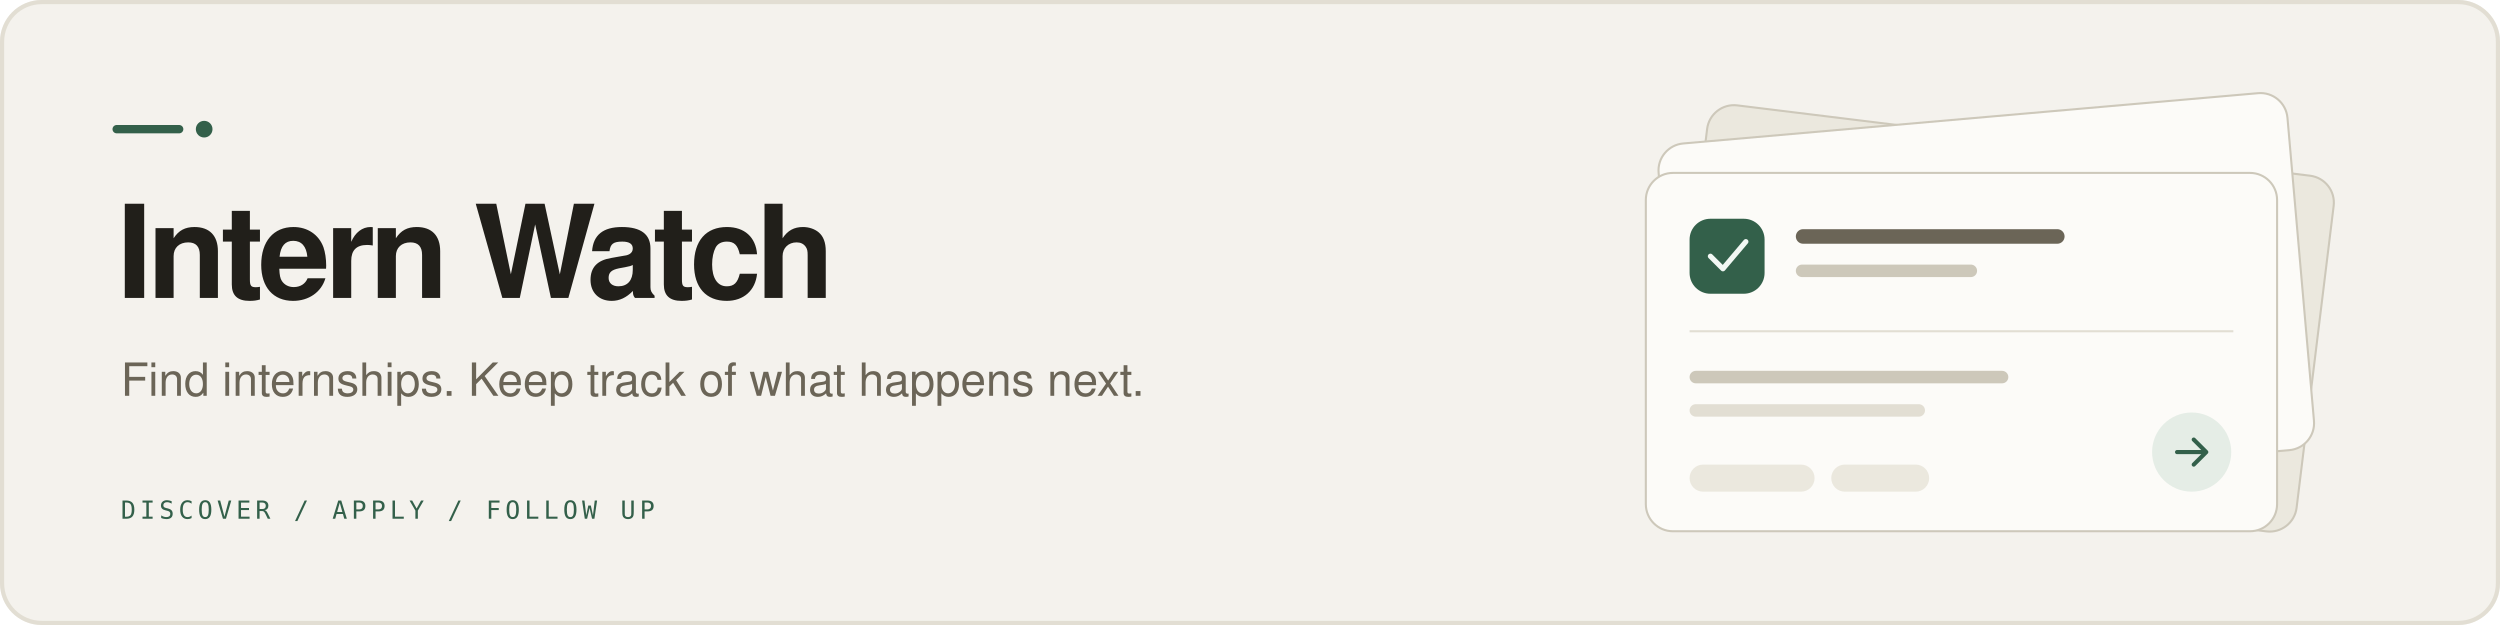
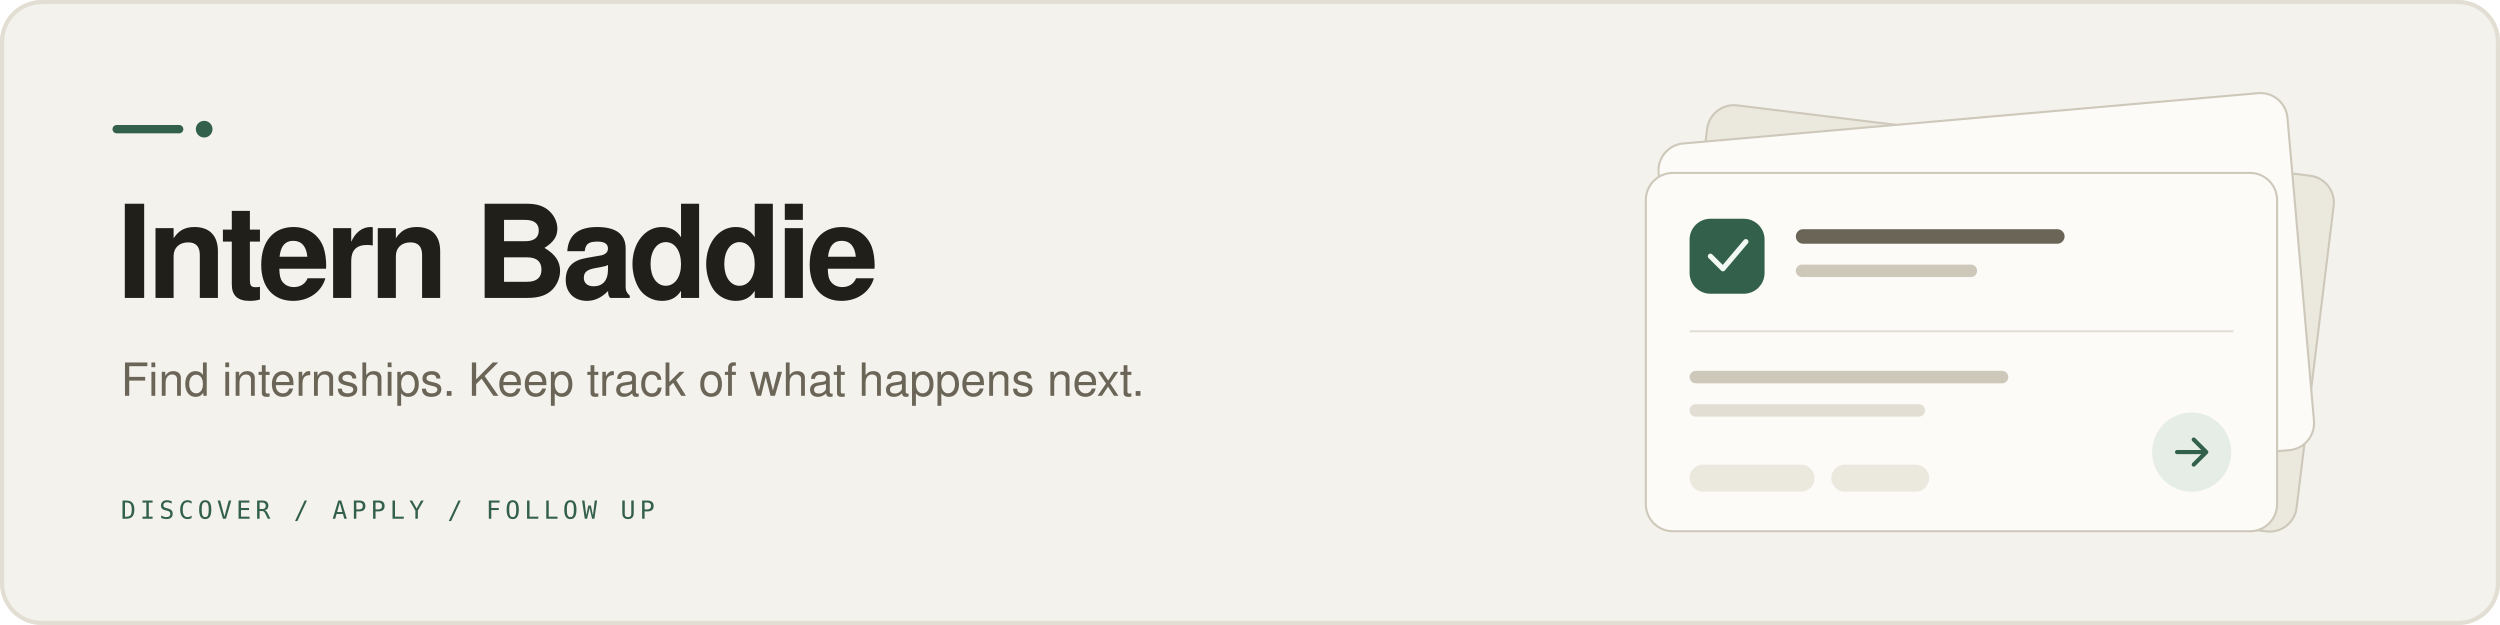
<svg xmlns="http://www.w3.org/2000/svg" width="1200" height="300" viewBox="0 0 1200 300" fill="none" role="img" aria-labelledby="title desc">
  <rect width="1200" height="300" rx="20" fill="#F4F2ED" />
  <rect x="1" y="1" width="1198" height="298" rx="19" stroke="#E2DED3" stroke-width="2" />
  <path d="M56 62H86" stroke="#33604A" stroke-width="4" stroke-linecap="round" />
  <circle cx="98" cy="62" r="4" fill="#33604A" />
-   <text x="56" y="143" fill="#211F1A" font-family="-apple-system, BlinkMacSystemFont, 'Segoe UI', Helvetica, Arial, sans-serif" font-size="62" font-weight="650" letter-spacing="-2.5">Intern Watch</text>
+   <text x="56" y="143" fill="#211F1A" font-family="-apple-system, BlinkMacSystemFont, 'Segoe UI', Helvetica, Arial, sans-serif" font-size="62" font-weight="650" letter-spacing="-2.5">Intern Baddie</text>
  <text x="58" y="190" fill="#6B6557" font-family="-apple-system, BlinkMacSystemFont, 'Segoe UI', Helvetica, Arial, sans-serif" font-size="22">Find internships. Keep track of what happens next.</text>
  <text x="58" y="249" fill="#33604A" font-family="Menlo, Consolas, monospace" font-size="12" letter-spacing="2">DISCOVER / APPLY / FOLLOW UP</text>
  <g transform="translate(790 49)">
    <rect x="31" y="0" width="303" height="172" rx="13" transform="rotate(7 31 0)" fill="#EBE8DE" stroke="#CDC8BA" />
    <rect x="5" y="21" width="303" height="172" rx="13" transform="rotate(-5 5 21)" fill="#FCFBF8" stroke="#CDC8BA" />
    <rect x="0" y="34" width="303" height="172" rx="13" fill="#FCFBF8" stroke="#CDC8BA" />
    <rect x="21" y="56" width="36" height="36" rx="10" fill="#33604A" />
    <path d="m31 74 6 6 11-13" stroke="#F2F8F4" stroke-width="2.5" stroke-linecap="round" stroke-linejoin="round" />
    <rect x="72" y="61" width="129" height="7" rx="3.5" fill="#6B6557" />
    <rect x="72" y="78" width="87" height="6" rx="3" fill="#CDC8BA" />
    <path d="M21 110H282" stroke="#E2DED3" />
    <rect x="21" y="129" width="153" height="6" rx="3" fill="#CDC8BA" />
    <rect x="21" y="145" width="113" height="6" rx="3" fill="#E2DED3" />
    <rect x="21" y="174" width="60" height="13" rx="6.5" fill="#EBE8DE" />
    <rect x="89" y="174" width="47" height="13" rx="6.5" fill="#EBE8DE" />
    <circle cx="262" cy="168" r="19" fill="#E5EDE6" />
    <path d="M255 168h14m-6-6 6 6-6 6" stroke="#33604A" stroke-width="2" stroke-linecap="round" stroke-linejoin="round" />
  </g>
</svg>
